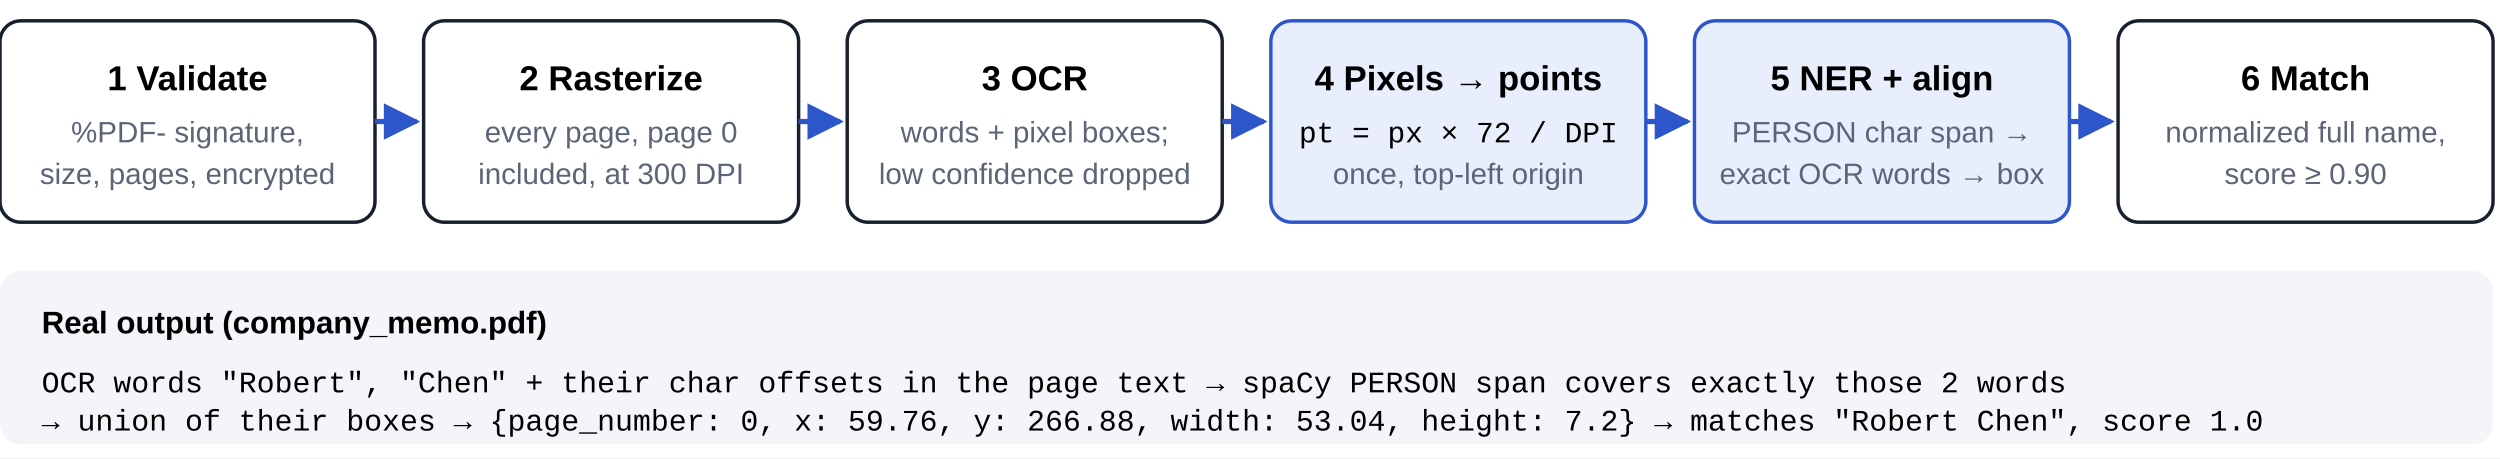
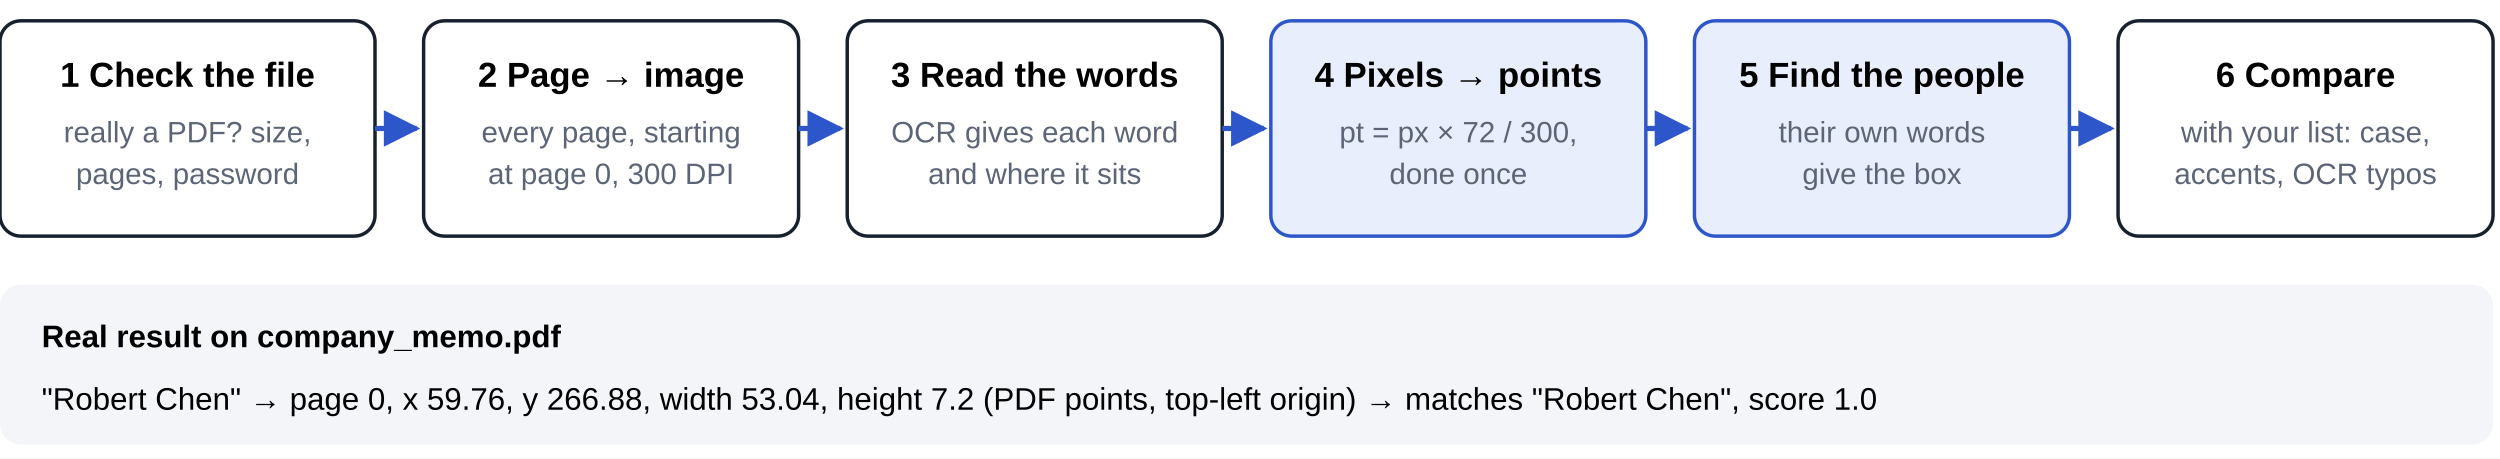
- <svg xmlns="http://www.w3.org/2000/svg" viewBox="0 0 720 132" role="img" aria-label="Extract pipeline">
-   <style>text{font-family:"Segoe UI",Arial,sans-serif}.mono{font-family:Consolas,"Courier New",monospace}</style>
+ <svg xmlns="http://www.w3.org/2000/svg" viewBox="0 0 720 132" role="img" aria-label="Extract flow">
+   <style>text{font-family:"Segoe UI",Arial,sans-serif}</style>
  <rect width="100%" height="100%" fill="#ffffff" />
  <defs>
-     <marker id="a2" viewBox="0 0 10 10" refX="9" refY="5" markerWidth="7" markerHeight="7" orient="auto">
+     <marker id="e1" viewBox="0 0 10 10" refX="9" refY="5" markerWidth="7" markerHeight="7" orient="auto">
      <path d="M0,0 L10,5 L0,10 z" fill="#2c56c9" />
    </marker>
  </defs>
-   <g font-size="10">
-     <rect x="0" y="6" width="108" height="58" rx="6" fill="#fff" stroke="#17202e" />
-     <text x="54" y="26" text-anchor="middle" font-weight="700">1 Validate</text>
-     <text x="54" y="41" text-anchor="middle" font-size="8.5" fill="#5b6577">%PDF- signature,</text>
-     <text x="54" y="53" text-anchor="middle" font-size="8.5" fill="#5b6577">size, pages, encrypted</text>
-     <rect x="122" y="6" width="108" height="58" rx="6" fill="#fff" stroke="#17202e" />
-     <text x="176" y="26" text-anchor="middle" font-weight="700">2 Rasterize</text>
-     <text x="176" y="41" text-anchor="middle" font-size="8.5" fill="#5b6577">every page, page 0</text>
-     <text x="176" y="53" text-anchor="middle" font-size="8.5" fill="#5b6577">included, at 300 DPI</text>
-     <rect x="244" y="6" width="108" height="58" rx="6" fill="#fff" stroke="#17202e" />
-     <text x="298" y="26" text-anchor="middle" font-weight="700">3 OCR</text>
-     <text x="298" y="41" text-anchor="middle" font-size="8.5" fill="#5b6577">words + pixel boxes;</text>
-     <text x="298" y="53" text-anchor="middle" font-size="8.5" fill="#5b6577">low confidence dropped</text>
-     <rect x="366" y="6" width="108" height="58" rx="6" fill="#e8eefc" stroke="#2c56c9" />
-     <text x="420" y="26" text-anchor="middle" font-weight="700">4 Pixels → points</text>
-     <text x="420" y="41" text-anchor="middle" font-size="8.5" class="mono">pt = px × 72 / DPI</text>
-     <text x="420" y="53" text-anchor="middle" font-size="8.5" fill="#5b6577">once, top-left origin</text>
-     <rect x="488" y="6" width="108" height="58" rx="6" fill="#e8eefc" stroke="#2c56c9" />
-     <text x="542" y="26" text-anchor="middle" font-weight="700">5 NER + align</text>
-     <text x="542" y="41" text-anchor="middle" font-size="8.5" fill="#5b6577">PERSON char span →</text>
-     <text x="542" y="53" text-anchor="middle" font-size="8.5" fill="#5b6577">exact OCR words → box</text>
-     <rect x="610" y="6" width="108" height="58" rx="6" fill="#fff" stroke="#17202e" />
-     <text x="664" y="26" text-anchor="middle" font-weight="700">6 Match</text>
-     <text x="664" y="41" text-anchor="middle" font-size="8.5" fill="#5b6577">normalized full name,</text>
-     <text x="664" y="53" text-anchor="middle" font-size="8.5" fill="#5b6577">score ≥ 0.90</text>
+   <g font-size="10" text-anchor="middle">
+     <rect x="0" y="6" width="108" height="62" rx="6" fill="#fff" stroke="#17202e" />
+     <text x="54" y="25" font-weight="700">1 Check the file</text>
+     <text x="54" y="41" font-size="8.5" fill="#5b6577">really a PDF? size,</text>
+     <text x="54" y="53" font-size="8.5" fill="#5b6577">pages, password</text>
+     <rect x="122" y="6" width="108" height="62" rx="6" fill="#fff" stroke="#17202e" />
+     <text x="176" y="25" font-weight="700">2 Page → image</text>
+     <text x="176" y="41" font-size="8.5" fill="#5b6577">every page, starting</text>
+     <text x="176" y="53" font-size="8.5" fill="#5b6577">at page 0, 300 DPI</text>
+     <rect x="244" y="6" width="108" height="62" rx="6" fill="#fff" stroke="#17202e" />
+     <text x="298" y="25" font-weight="700">3 Read the words</text>
+     <text x="298" y="41" font-size="8.5" fill="#5b6577">OCR gives each word</text>
+     <text x="298" y="53" font-size="8.5" fill="#5b6577">and where it sits</text>
+     <rect x="366" y="6" width="108" height="62" rx="6" fill="#e8eefc" stroke="#2c56c9" />
+     <text x="420" y="25" font-weight="700">4 Pixels → points</text>
+     <text x="420" y="41" font-size="8.5" fill="#5b6577">pt = px × 72 / 300,</text>
+     <text x="420" y="53" font-size="8.5" fill="#5b6577">done once</text>
+     <rect x="488" y="6" width="108" height="62" rx="6" fill="#e8eefc" stroke="#2c56c9" />
+     <text x="542" y="25" font-weight="700">5 Find the people</text>
+     <text x="542" y="41" font-size="8.5" fill="#5b6577">their own words</text>
+     <text x="542" y="53" font-size="8.5" fill="#5b6577">give the box</text>
+     <rect x="610" y="6" width="108" height="62" rx="6" fill="#fff" stroke="#17202e" />
+     <text x="664" y="25" font-weight="700">6 Compare</text>
+     <text x="664" y="41" font-size="8.5" fill="#5b6577">with your list: case,</text>
+     <text x="664" y="53" font-size="8.5" fill="#5b6577">accents, OCR typos</text>
  </g>
  <g stroke="#2c56c9" stroke-width="1.5">
-     <line x1="108" y1="35" x2="120" y2="35" marker-end="url(#a2)" />
-     <line x1="230" y1="35" x2="242" y2="35" marker-end="url(#a2)" />
-     <line x1="352" y1="35" x2="364" y2="35" marker-end="url(#a2)" />
-     <line x1="474" y1="35" x2="486" y2="35" marker-end="url(#a2)" />
-     <line x1="596" y1="35" x2="608" y2="35" marker-end="url(#a2)" />
+     <line x1="108" y1="37" x2="120" y2="37" marker-end="url(#e1)" />
+     <line x1="230" y1="37" x2="242" y2="37" marker-end="url(#e1)" />
+     <line x1="352" y1="37" x2="364" y2="37" marker-end="url(#e1)" />
+     <line x1="474" y1="37" x2="486" y2="37" marker-end="url(#e1)" />
+     <line x1="596" y1="37" x2="608" y2="37" marker-end="url(#e1)" />
  </g>
-   <rect x="0" y="78" width="718" height="50" rx="6" fill="#f3f5f9" />
+   <rect x="0" y="82" width="718" height="46" rx="6" fill="#f3f5f9" />
  <g font-size="9">
-     <text x="12" y="96" font-weight="700">Real output (company_memo.pdf)</text>
-     <text x="12" y="113" class="mono" font-size="8.6">OCR words "Robert", "Chen" + their char offsets in the page text → spaCy PERSON span covers exactly those 2 words</text>
-     <text x="12" y="124" class="mono" font-size="8.6">→ union of their boxes → {page_number: 0, x: 59.76, y: 266.88, width: 53.04, height: 7.2} → matches "Robert Chen", score 1.0</text>
+     <text x="12" y="100" font-weight="700">Real result on company_memo.pdf</text>
+     <text x="12" y="118">"Robert Chen" → page 0, x 59.76, y 266.88, width 53.04, height 7.2 (PDF points, top-left origin) → matches "Robert Chen", score 1.0</text>
  </g>
</svg>
